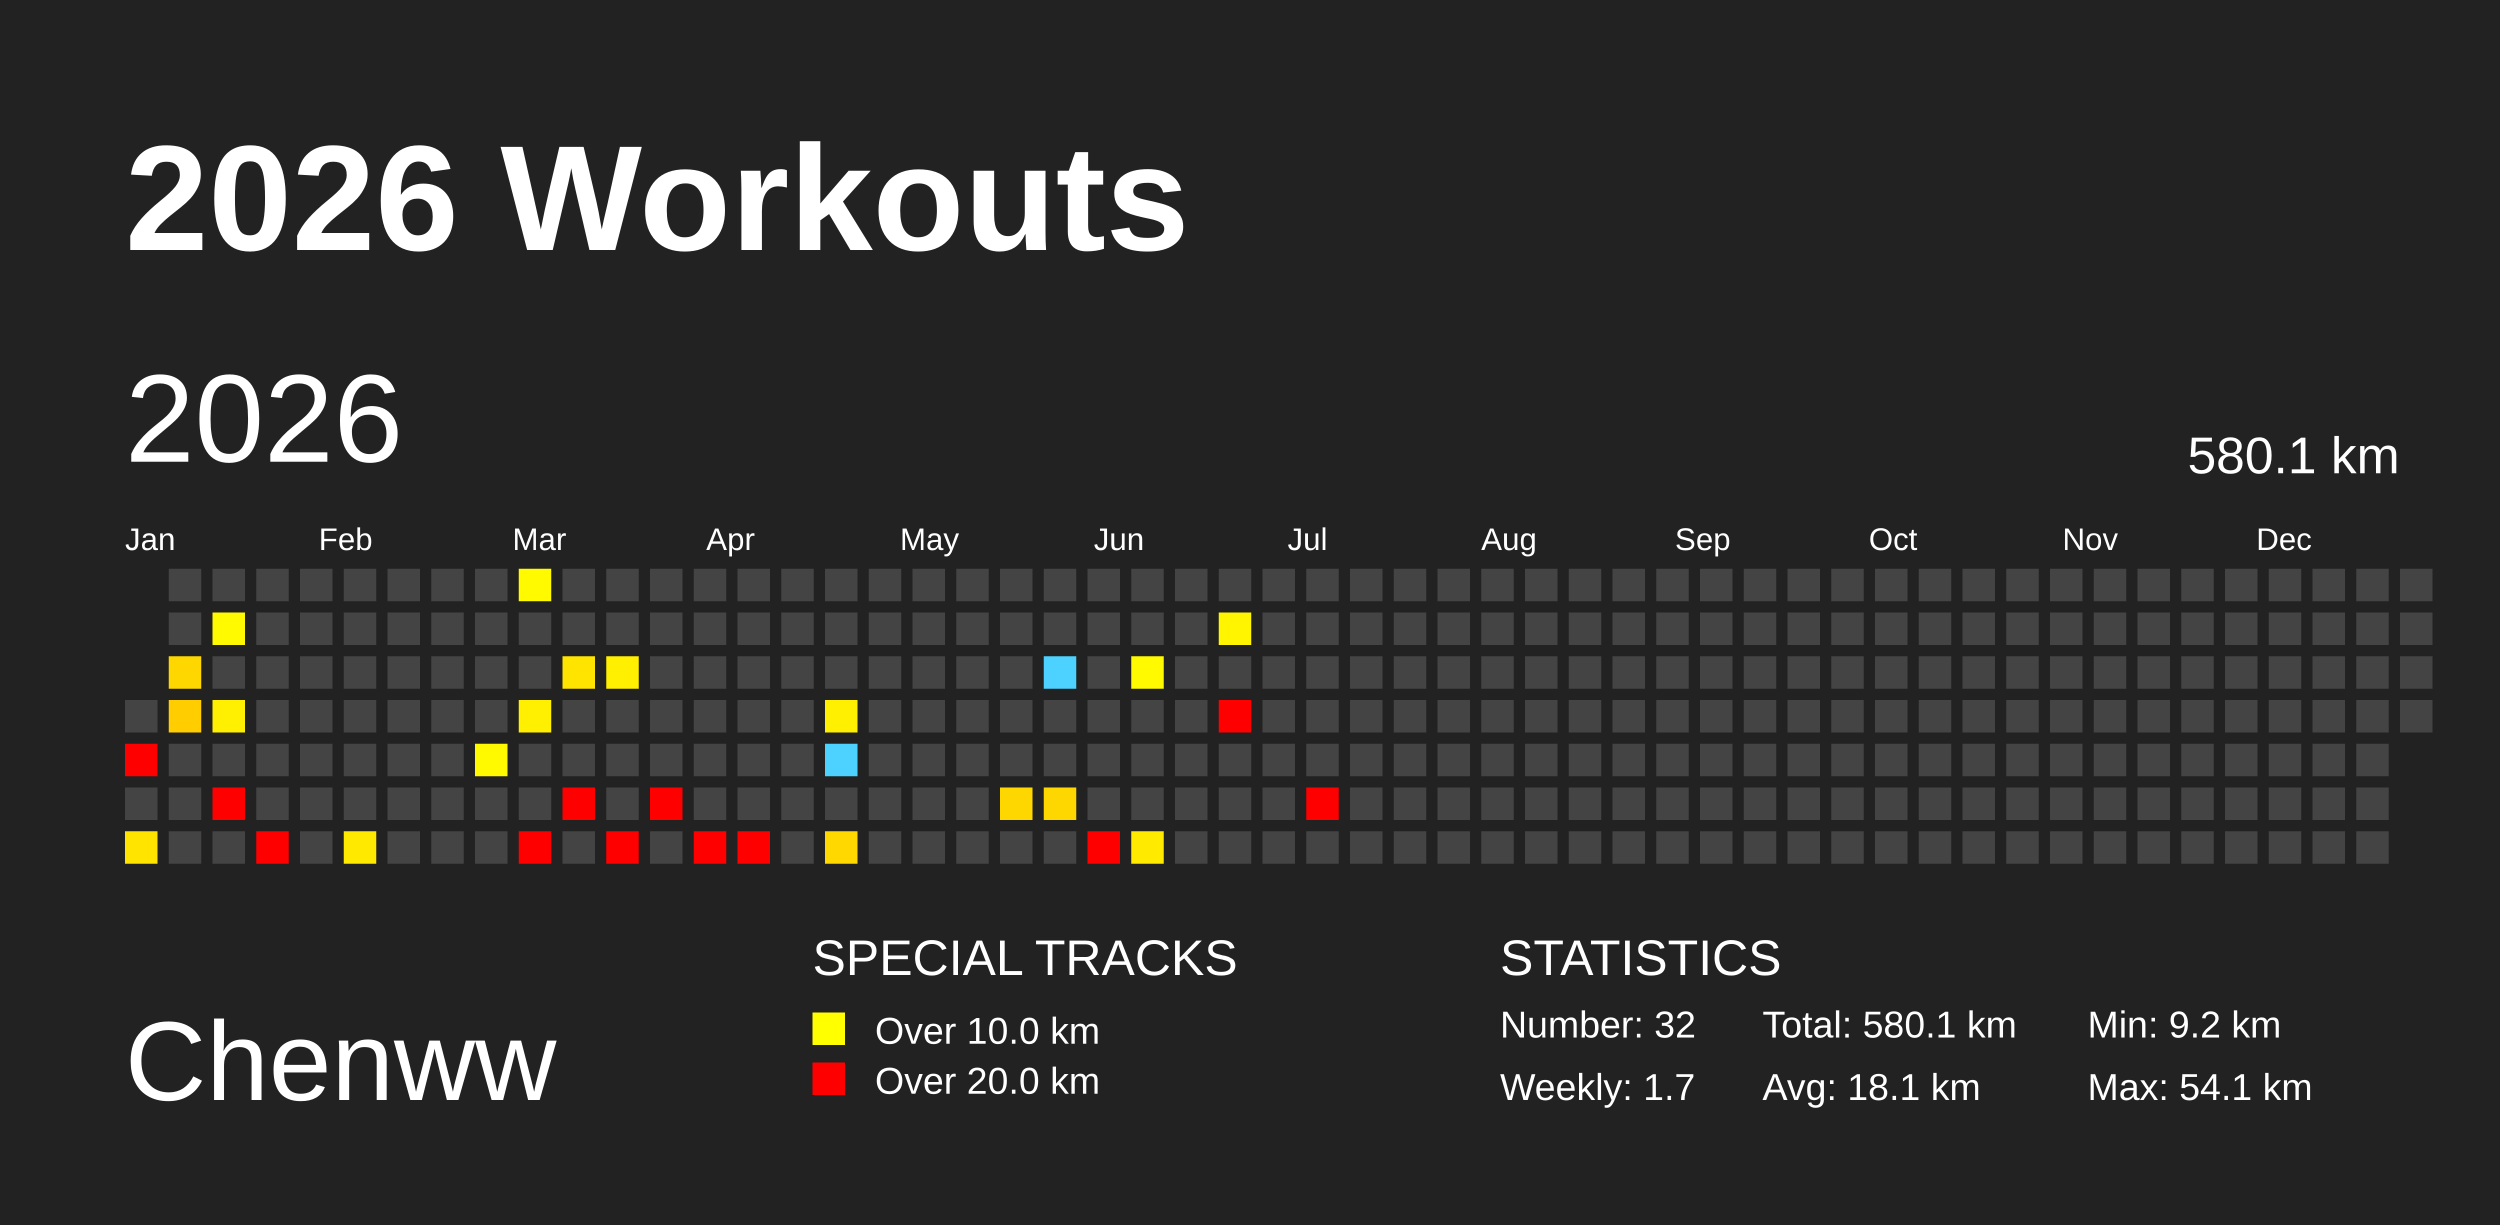
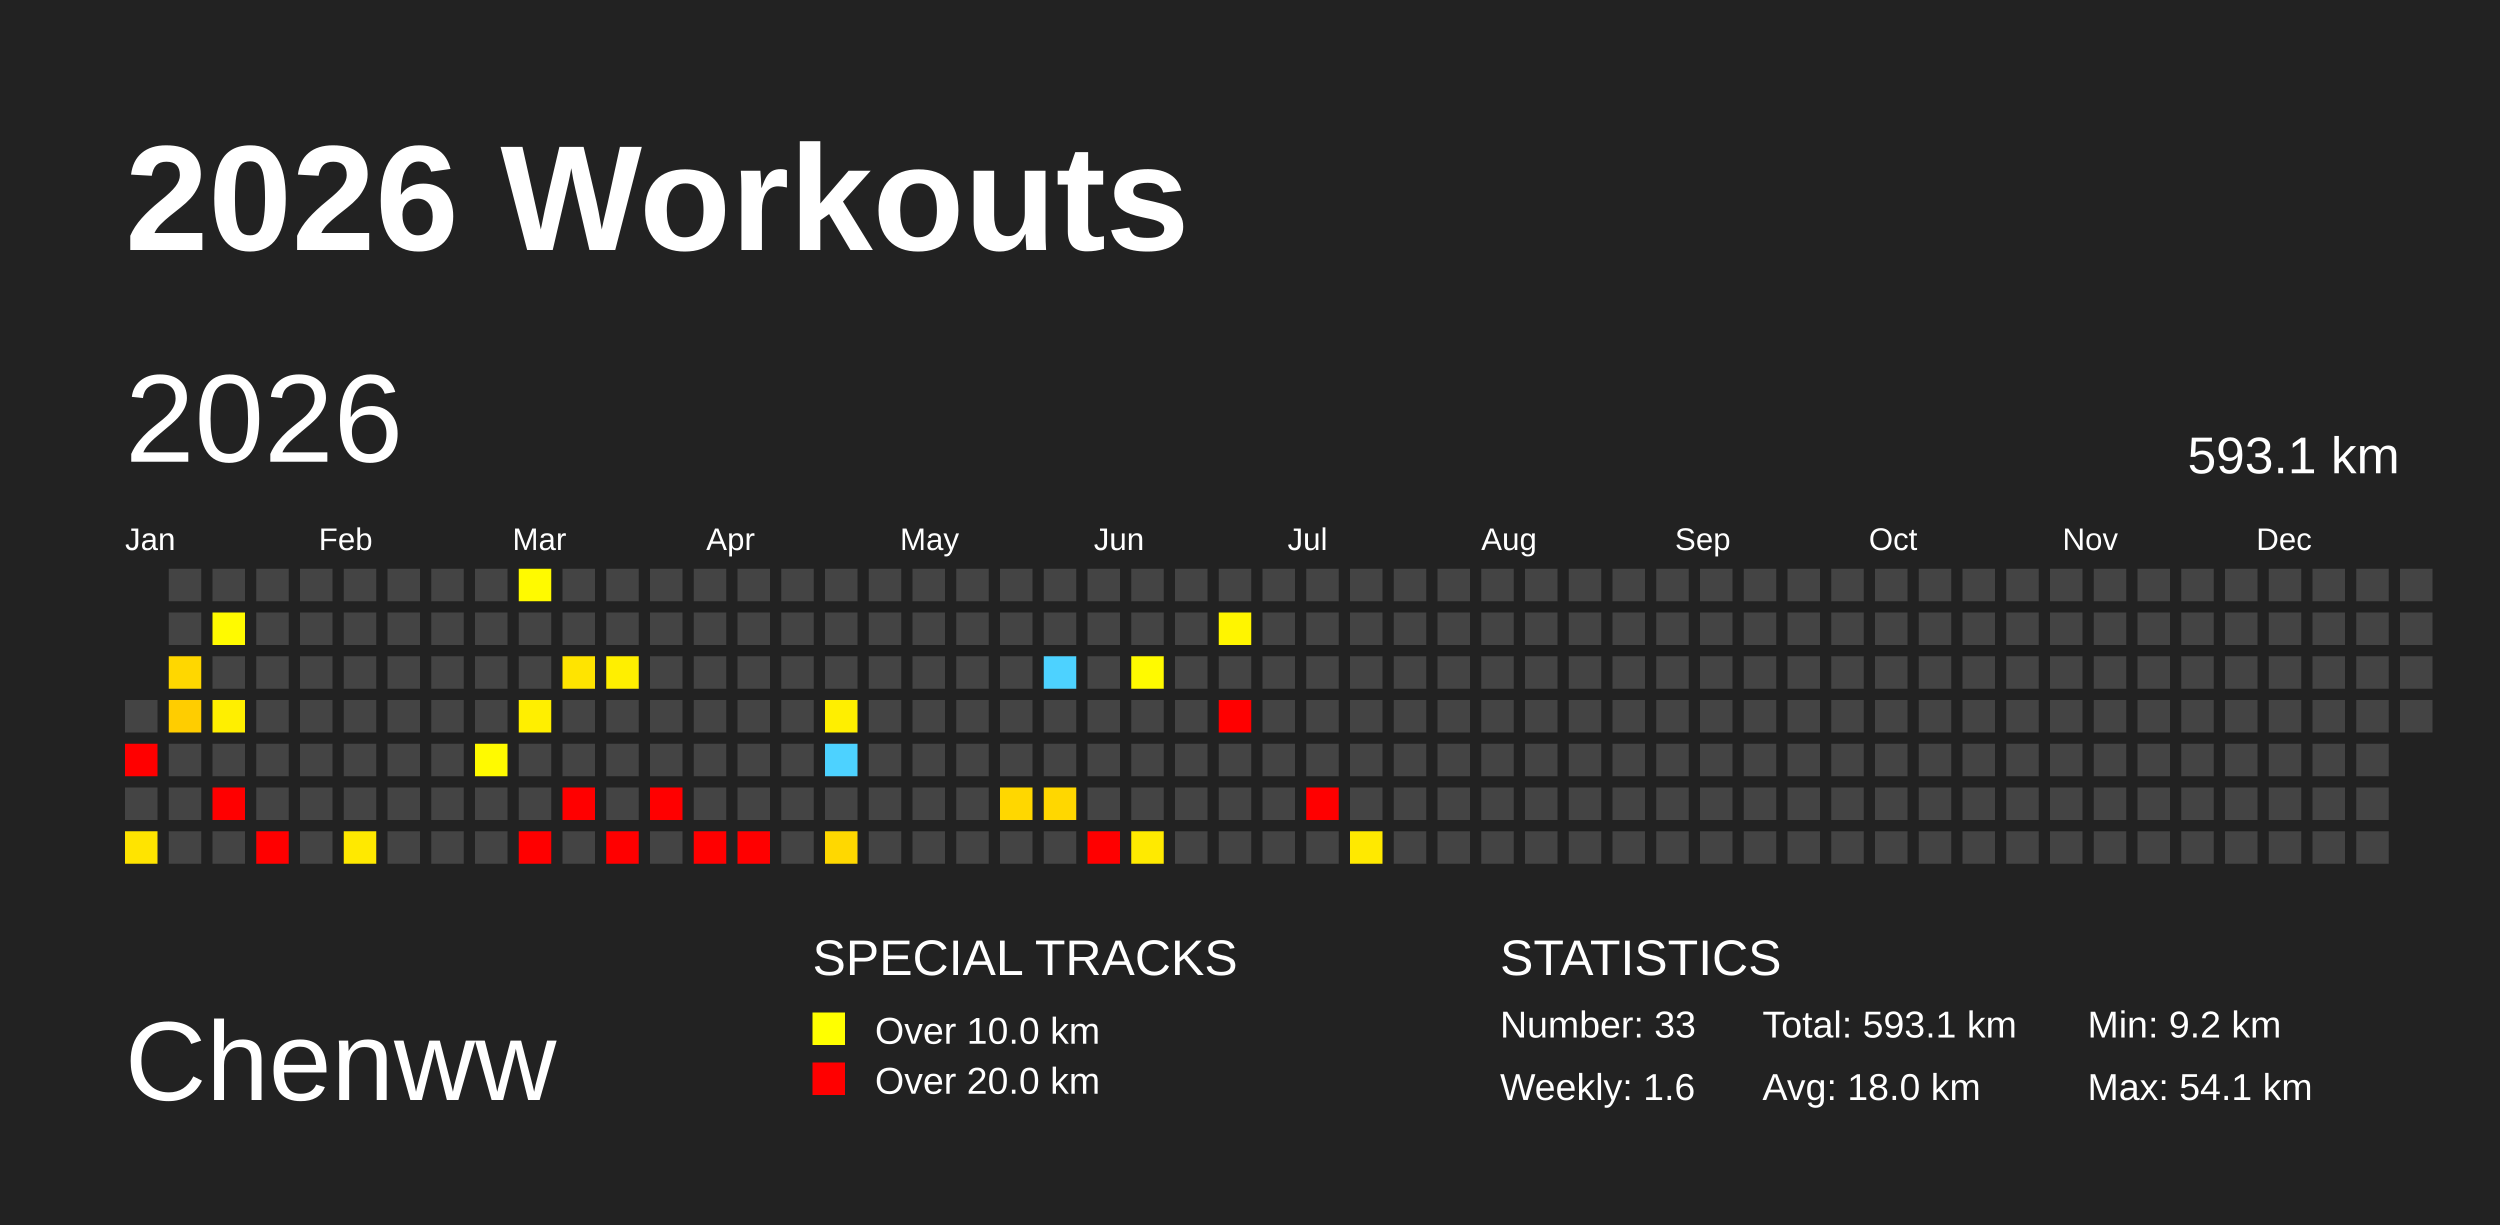
<svg xmlns="http://www.w3.org/2000/svg" baseProfile="full" height="98mm" version="1.1" viewBox="0,0,200,98" width="200mm">
  <defs />
  <rect fill="#222222" height="98" width="200" x="0" y="0" />
  <text fill="#FFFFFF" style="font-size:12px; font-family:Arial; font-weight:bold;" x="10" y="20">2026 Workouts</text>
  <text fill="#FFFFFF" style="font-size:9px; font-family:Arial" x="10" y="88">Chenww</text>
  <text fill="#FFFFFF" style="font-size:4px; font-family:Arial" x="65" y="78">SPECIAL TRACKS</text>
  <rect fill="yellow" height="2.6" width="2.6" x="65" y="81" />
  <text fill="#FFFFFF" style="font-size:3px; font-family:Arial" x="70" y="83.5">Over 10.0 km</text>
  <rect fill="red" height="2.6" width="2.6" x="65" y="85" />
  <text fill="#FFFFFF" style="font-size:3px; font-family:Arial" x="70" y="87.5">Over 20.0 km</text>
  <text fill="#FFFFFF" style="font-size:4px; font-family:Arial" x="120" y="78">STATISTICS</text>
-   <text fill="#FFFFFF" style="font-size:3px; font-family:Arial" x="120" y="83">Number: 32</text>
-   <text fill="#FFFFFF" style="font-size:3px; font-family:Arial" x="120" y="88">Weekly: 1.7</text>
-   <text fill="#FFFFFF" style="font-size:3px; font-family:Arial" x="141" y="83">Total: 580.1 km</text>
-   <text fill="#FFFFFF" style="font-size:3px; font-family:Arial" x="141" y="88">Avg: 18.1 km</text>
+   <text fill="#FFFFFF" style="font-size:3px; font-family:Arial" x="120" y="83">Number: 33</text>
+   <text fill="#FFFFFF" style="font-size:3px; font-family:Arial" x="120" y="88">Weekly: 1.6</text>
+   <text fill="#FFFFFF" style="font-size:3px; font-family:Arial" x="141" y="83">Total: 593.1 km</text>
+   <text fill="#FFFFFF" style="font-size:3px; font-family:Arial" x="141" y="88">Avg: 18.0 km</text>
  <text fill="#FFFFFF" style="font-size:3px; font-family:Arial" x="167" y="83">Min: 9.2 km</text>
  <text fill="#FFFFFF" style="font-size:3px; font-family:Arial" x="167" y="88">Max: 54.1 km</text>
  <text dominant-baseline="hanging" fill="#FFFFFF" style="font-size:10.0px; font-family:Arial;" x="10" y="30">2026</text>
-   <text dominant-baseline="hanging" fill="#FFFFFF" style="font-size:4.125px; font-family:Arial;" x="175" y="35">580.1 km</text>
+   <text dominant-baseline="hanging" fill="#FFFFFF" style="font-size:4.125px; font-family:Arial;" x="175" y="35">593.1 km</text>
  <text fill="#FFFFFF" style="font-size:2.5px; font-family:Arial" x="10.0" y="44">Jan</text>
  <text fill="#FFFFFF" style="font-size:2.5px; font-family:Arial" x="25.5" y="44">Feb</text>
  <text fill="#FFFFFF" style="font-size:2.5px; font-family:Arial" x="41.0" y="44">Mar</text>
  <text fill="#FFFFFF" style="font-size:2.5px; font-family:Arial" x="56.5" y="44">Apr</text>
  <text fill="#FFFFFF" style="font-size:2.5px; font-family:Arial" x="72.0" y="44">May</text>
  <text fill="#FFFFFF" style="font-size:2.5px; font-family:Arial" x="87.5" y="44">Jun</text>
  <text fill="#FFFFFF" style="font-size:2.5px; font-family:Arial" x="103.0" y="44">Jul</text>
  <text fill="#FFFFFF" style="font-size:2.5px; font-family:Arial" x="118.5" y="44">Aug</text>
  <text fill="#FFFFFF" style="font-size:2.5px; font-family:Arial" x="134.0" y="44">Sep</text>
  <text fill="#FFFFFF" style="font-size:2.5px; font-family:Arial" x="149.5" y="44">Oct</text>
  <text fill="#FFFFFF" style="font-size:2.5px; font-family:Arial" x="165.0" y="44">Nov</text>
  <text fill="#FFFFFF" style="font-size:2.5px; font-family:Arial" x="180.5" y="44">Dec</text>
  <rect fill="#444444" height="2.6" width="2.6" x="10.0" y="56.0" />
  <rect fill="red" height="2.6" width="2.6" x="10.0" y="59.5" />
  <rect fill="#444444" height="2.6" width="2.6" x="10.0" y="63.0" />
  <rect fill="#ffe400" height="2.6" width="2.6" x="10.0" y="66.5" />
  <rect fill="#444444" height="2.6" width="2.6" x="13.5" y="45.5" />
  <rect fill="#444444" height="2.6" width="2.6" x="13.5" y="49.0" />
  <rect fill="#ffd700" height="2.6" width="2.6" x="13.5" y="52.5" />
  <rect fill="#ffcd00" height="2.6" width="2.6" x="13.5" y="56.0" />
  <rect fill="#444444" height="2.6" width="2.6" x="13.5" y="59.5" />
  <rect fill="#444444" height="2.6" width="2.6" x="13.5" y="63.0" />
  <rect fill="#444444" height="2.6" width="2.6" x="13.5" y="66.5" />
  <rect fill="#444444" height="2.6" width="2.6" x="17.0" y="45.5" />
  <rect fill="#fffa00" height="2.6" width="2.6" x="17.0" y="49.0" />
  <rect fill="#444444" height="2.6" width="2.6" x="17.0" y="52.5" />
  <rect fill="#ffef00" height="2.6" width="2.6" x="17.0" y="56.0" />
  <rect fill="#444444" height="2.6" width="2.6" x="17.0" y="59.5" />
  <rect fill="red" height="2.6" width="2.6" x="17.0" y="63.0" />
  <rect fill="#444444" height="2.6" width="2.6" x="17.0" y="66.5" />
  <rect fill="#444444" height="2.6" width="2.6" x="20.5" y="45.5" />
  <rect fill="#444444" height="2.6" width="2.6" x="20.5" y="49.0" />
  <rect fill="#444444" height="2.6" width="2.6" x="20.5" y="52.5" />
  <rect fill="#444444" height="2.6" width="2.6" x="20.5" y="56.0" />
  <rect fill="#444444" height="2.6" width="2.6" x="20.5" y="59.5" />
  <rect fill="#444444" height="2.6" width="2.6" x="20.5" y="63.0" />
  <rect fill="red" height="2.6" width="2.6" x="20.5" y="66.5" />
  <rect fill="#444444" height="2.6" width="2.6" x="24.0" y="45.5" />
  <rect fill="#444444" height="2.6" width="2.6" x="24.0" y="49.0" />
  <rect fill="#444444" height="2.6" width="2.6" x="24.0" y="52.5" />
  <rect fill="#444444" height="2.6" width="2.6" x="24.0" y="56.0" />
  <rect fill="#444444" height="2.6" width="2.6" x="24.0" y="59.5" />
  <rect fill="#444444" height="2.6" width="2.6" x="24.0" y="63.0" />
  <rect fill="#444444" height="2.6" width="2.6" x="24.0" y="66.5" />
  <rect fill="#444444" height="2.6" width="2.6" x="27.5" y="45.5" />
  <rect fill="#444444" height="2.6" width="2.6" x="27.5" y="49.0" />
  <rect fill="#444444" height="2.6" width="2.6" x="27.5" y="52.5" />
  <rect fill="#444444" height="2.6" width="2.6" x="27.5" y="56.0" />
  <rect fill="#444444" height="2.6" width="2.6" x="27.5" y="59.5" />
  <rect fill="#444444" height="2.6" width="2.6" x="27.5" y="63.0" />
  <rect fill="#ffe900" height="2.6" width="2.6" x="27.5" y="66.5" />
  <rect fill="#444444" height="2.6" width="2.6" x="31.0" y="45.5" />
  <rect fill="#444444" height="2.6" width="2.6" x="31.0" y="49.0" />
  <rect fill="#444444" height="2.6" width="2.6" x="31.0" y="52.5" />
  <rect fill="#444444" height="2.6" width="2.6" x="31.0" y="56.0" />
  <rect fill="#444444" height="2.6" width="2.6" x="31.0" y="59.5" />
  <rect fill="#444444" height="2.6" width="2.6" x="31.0" y="63.0" />
  <rect fill="#444444" height="2.6" width="2.6" x="31.0" y="66.5" />
  <rect fill="#444444" height="2.6" width="2.6" x="34.5" y="45.5" />
  <rect fill="#444444" height="2.6" width="2.6" x="34.5" y="49.0" />
  <rect fill="#444444" height="2.6" width="2.6" x="34.5" y="52.5" />
  <rect fill="#444444" height="2.6" width="2.6" x="34.5" y="56.0" />
  <rect fill="#444444" height="2.6" width="2.6" x="34.5" y="59.5" />
  <rect fill="#444444" height="2.6" width="2.6" x="34.5" y="63.0" />
  <rect fill="#444444" height="2.6" width="2.6" x="34.5" y="66.5" />
  <rect fill="#444444" height="2.6" width="2.6" x="38.0" y="45.5" />
  <rect fill="#444444" height="2.6" width="2.6" x="38.0" y="49.0" />
  <rect fill="#444444" height="2.6" width="2.6" x="38.0" y="52.5" />
  <rect fill="#444444" height="2.6" width="2.6" x="38.0" y="56.0" />
  <rect fill="#fffa00" height="2.6" width="2.6" x="38.0" y="59.5" />
  <rect fill="#444444" height="2.6" width="2.6" x="38.0" y="63.0" />
  <rect fill="#444444" height="2.6" width="2.6" x="38.0" y="66.5" />
  <rect fill="#fffa00" height="2.6" width="2.6" x="41.5" y="45.5" />
  <rect fill="#444444" height="2.6" width="2.6" x="41.5" y="49.0" />
  <rect fill="#444444" height="2.6" width="2.6" x="41.5" y="52.5" />
  <rect fill="#ffef00" height="2.6" width="2.6" x="41.5" y="56.0" />
  <rect fill="#444444" height="2.6" width="2.6" x="41.5" y="59.5" />
  <rect fill="#444444" height="2.6" width="2.6" x="41.5" y="63.0" />
  <rect fill="red" height="2.6" width="2.6" x="41.5" y="66.5" />
  <rect fill="#444444" height="2.6" width="2.6" x="45.0" y="45.5" />
  <rect fill="#444444" height="2.6" width="2.6" x="45.0" y="49.0" />
  <rect fill="#ffe400" height="2.6" width="2.6" x="45.0" y="52.5" />
  <rect fill="#444444" height="2.6" width="2.6" x="45.0" y="56.0" />
  <rect fill="#444444" height="2.6" width="2.6" x="45.0" y="59.5" />
  <rect fill="red" height="2.6" width="2.6" x="45.0" y="63.0" />
  <rect fill="#444444" height="2.6" width="2.6" x="45.0" y="66.5" />
  <rect fill="#444444" height="2.6" width="2.6" x="48.5" y="45.5" />
  <rect fill="#444444" height="2.6" width="2.6" x="48.5" y="49.0" />
  <rect fill="#ffef00" height="2.6" width="2.6" x="48.5" y="52.5" />
  <rect fill="#444444" height="2.6" width="2.6" x="48.5" y="56.0" />
  <rect fill="#444444" height="2.6" width="2.6" x="48.5" y="59.5" />
  <rect fill="#444444" height="2.6" width="2.6" x="48.5" y="63.0" />
  <rect fill="red" height="2.6" width="2.6" x="48.5" y="66.5" />
  <rect fill="#444444" height="2.6" width="2.6" x="52.0" y="45.5" />
  <rect fill="#444444" height="2.6" width="2.6" x="52.0" y="49.0" />
  <rect fill="#444444" height="2.6" width="2.6" x="52.0" y="52.5" />
  <rect fill="#444444" height="2.6" width="2.6" x="52.0" y="56.0" />
  <rect fill="#444444" height="2.6" width="2.6" x="52.0" y="59.5" />
  <rect fill="red" height="2.6" width="2.6" x="52.0" y="63.0" />
  <rect fill="#444444" height="2.6" width="2.6" x="52.0" y="66.5" />
  <rect fill="#444444" height="2.6" width="2.6" x="55.5" y="45.5" />
  <rect fill="#444444" height="2.6" width="2.6" x="55.5" y="49.0" />
  <rect fill="#444444" height="2.6" width="2.6" x="55.5" y="52.5" />
  <rect fill="#444444" height="2.6" width="2.6" x="55.5" y="56.0" />
  <rect fill="#444444" height="2.6" width="2.6" x="55.5" y="59.5" />
  <rect fill="#444444" height="2.6" width="2.6" x="55.5" y="63.0" />
  <rect fill="red" height="2.6" width="2.6" x="55.5" y="66.5" />
  <rect fill="#444444" height="2.6" width="2.6" x="59.0" y="45.5" />
  <rect fill="#444444" height="2.6" width="2.6" x="59.0" y="49.0" />
  <rect fill="#444444" height="2.6" width="2.6" x="59.0" y="52.5" />
  <rect fill="#444444" height="2.6" width="2.6" x="59.0" y="56.0" />
  <rect fill="#444444" height="2.6" width="2.6" x="59.0" y="59.5" />
  <rect fill="#444444" height="2.6" width="2.6" x="59.0" y="63.0" />
  <rect fill="red" height="2.6" width="2.6" x="59.0" y="66.5" />
  <rect fill="#444444" height="2.6" width="2.6" x="62.5" y="45.5" />
  <rect fill="#444444" height="2.6" width="2.6" x="62.5" y="49.0" />
  <rect fill="#444444" height="2.6" width="2.6" x="62.5" y="52.5" />
  <rect fill="#444444" height="2.6" width="2.6" x="62.5" y="56.0" />
  <rect fill="#444444" height="2.6" width="2.6" x="62.5" y="59.5" />
  <rect fill="#444444" height="2.6" width="2.6" x="62.5" y="63.0" />
  <rect fill="#444444" height="2.6" width="2.6" x="62.5" y="66.5" />
  <rect fill="#444444" height="2.6" width="2.6" x="66.0" y="45.5" />
  <rect fill="#444444" height="2.6" width="2.6" x="66.0" y="49.0" />
  <rect fill="#444444" height="2.6" width="2.6" x="66.0" y="52.5" />
  <rect fill="#ffef00" height="2.6" width="2.6" x="66.0" y="56.0" />
  <rect fill="#4dd2ff" height="2.6" width="2.6" x="66.0" y="59.5" />
  <rect fill="#444444" height="2.6" width="2.6" x="66.0" y="63.0" />
  <rect fill="#ffd800" height="2.6" width="2.6" x="66.0" y="66.5" />
  <rect fill="#444444" height="2.6" width="2.6" x="69.5" y="45.5" />
  <rect fill="#444444" height="2.6" width="2.6" x="69.5" y="49.0" />
  <rect fill="#444444" height="2.6" width="2.6" x="69.5" y="52.5" />
  <rect fill="#444444" height="2.6" width="2.6" x="69.5" y="56.0" />
  <rect fill="#444444" height="2.6" width="2.6" x="69.5" y="59.5" />
  <rect fill="#444444" height="2.6" width="2.6" x="69.5" y="63.0" />
  <rect fill="#444444" height="2.6" width="2.6" x="69.5" y="66.5" />
  <rect fill="#444444" height="2.6" width="2.6" x="73.0" y="45.5" />
  <rect fill="#444444" height="2.6" width="2.6" x="73.0" y="49.0" />
  <rect fill="#444444" height="2.6" width="2.6" x="73.0" y="52.5" />
  <rect fill="#444444" height="2.6" width="2.6" x="73.0" y="56.0" />
  <rect fill="#444444" height="2.6" width="2.6" x="73.0" y="59.5" />
  <rect fill="#444444" height="2.6" width="2.6" x="73.0" y="63.0" />
  <rect fill="#444444" height="2.6" width="2.6" x="73.0" y="66.5" />
  <rect fill="#444444" height="2.6" width="2.6" x="76.5" y="45.5" />
  <rect fill="#444444" height="2.6" width="2.6" x="76.5" y="49.0" />
  <rect fill="#444444" height="2.6" width="2.6" x="76.5" y="52.5" />
  <rect fill="#444444" height="2.6" width="2.6" x="76.5" y="56.0" />
  <rect fill="#444444" height="2.6" width="2.6" x="76.5" y="59.5" />
  <rect fill="#444444" height="2.6" width="2.6" x="76.5" y="63.0" />
  <rect fill="#444444" height="2.6" width="2.6" x="76.5" y="66.5" />
  <rect fill="#444444" height="2.6" width="2.6" x="80.0" y="45.5" />
  <rect fill="#444444" height="2.6" width="2.6" x="80.0" y="49.0" />
  <rect fill="#444444" height="2.6" width="2.6" x="80.0" y="52.5" />
  <rect fill="#444444" height="2.6" width="2.6" x="80.0" y="56.0" />
  <rect fill="#444444" height="2.6" width="2.6" x="80.0" y="59.5" />
  <rect fill="#ffd700" height="2.6" width="2.6" x="80.0" y="63.0" />
  <rect fill="#444444" height="2.6" width="2.6" x="80.0" y="66.5" />
  <rect fill="#444444" height="2.6" width="2.6" x="83.5" y="45.5" />
  <rect fill="#444444" height="2.6" width="2.6" x="83.5" y="49.0" />
  <rect fill="#4dd2ff" height="2.6" width="2.6" x="83.5" y="52.5" />
  <rect fill="#444444" height="2.6" width="2.6" x="83.5" y="56.0" />
  <rect fill="#444444" height="2.6" width="2.6" x="83.5" y="59.5" />
  <rect fill="#ffd700" height="2.6" width="2.6" x="83.5" y="63.0" />
  <rect fill="#444444" height="2.6" width="2.6" x="83.5" y="66.5" />
  <rect fill="#444444" height="2.6" width="2.6" x="87.0" y="45.5" />
  <rect fill="#444444" height="2.6" width="2.6" x="87.0" y="49.0" />
  <rect fill="#444444" height="2.6" width="2.6" x="87.0" y="52.5" />
  <rect fill="#444444" height="2.6" width="2.6" x="87.0" y="56.0" />
  <rect fill="#444444" height="2.6" width="2.6" x="87.0" y="59.5" />
  <rect fill="#444444" height="2.6" width="2.6" x="87.0" y="63.0" />
  <rect fill="red" height="2.6" width="2.6" x="87.0" y="66.5" />
  <rect fill="#444444" height="2.6" width="2.6" x="90.5" y="45.5" />
  <rect fill="#444444" height="2.6" width="2.6" x="90.5" y="49.0" />
  <rect fill="#fffa00" height="2.6" width="2.6" x="90.5" y="52.5" />
  <rect fill="#444444" height="2.6" width="2.6" x="90.5" y="56.0" />
  <rect fill="#444444" height="2.6" width="2.6" x="90.5" y="59.5" />
  <rect fill="#444444" height="2.6" width="2.6" x="90.5" y="63.0" />
  <rect fill="#ffea00" height="2.6" width="2.6" x="90.5" y="66.5" />
  <rect fill="#444444" height="2.6" width="2.6" x="94.0" y="45.5" />
  <rect fill="#444444" height="2.6" width="2.6" x="94.0" y="49.0" />
  <rect fill="#444444" height="2.6" width="2.6" x="94.0" y="52.5" />
  <rect fill="#444444" height="2.6" width="2.6" x="94.0" y="56.0" />
  <rect fill="#444444" height="2.6" width="2.6" x="94.0" y="59.5" />
  <rect fill="#444444" height="2.6" width="2.6" x="94.0" y="63.0" />
  <rect fill="#444444" height="2.6" width="2.6" x="94.0" y="66.5" />
  <rect fill="#444444" height="2.6" width="2.6" x="97.5" y="45.5" />
  <rect fill="#fff500" height="2.6" width="2.6" x="97.5" y="49.0" />
  <rect fill="#444444" height="2.6" width="2.6" x="97.5" y="52.5" />
  <rect fill="red" height="2.6" width="2.6" x="97.5" y="56.0" />
  <rect fill="#444444" height="2.6" width="2.6" x="97.5" y="59.5" />
  <rect fill="#444444" height="2.6" width="2.6" x="97.5" y="63.0" />
  <rect fill="#444444" height="2.6" width="2.6" x="97.5" y="66.5" />
  <rect fill="#444444" height="2.6" width="2.6" x="101.0" y="45.5" />
  <rect fill="#444444" height="2.6" width="2.6" x="101.0" y="49.0" />
  <rect fill="#444444" height="2.6" width="2.6" x="101.0" y="52.5" />
  <rect fill="#444444" height="2.6" width="2.6" x="101.0" y="56.0" />
  <rect fill="#444444" height="2.6" width="2.6" x="101.0" y="59.5" />
  <rect fill="#444444" height="2.6" width="2.6" x="101.0" y="63.0" />
  <rect fill="#444444" height="2.6" width="2.6" x="101.0" y="66.5" />
  <rect fill="#444444" height="2.6" width="2.6" x="104.5" y="45.5" />
  <rect fill="#444444" height="2.6" width="2.6" x="104.5" y="49.0" />
  <rect fill="#444444" height="2.6" width="2.6" x="104.5" y="52.5" />
  <rect fill="#444444" height="2.6" width="2.6" x="104.5" y="56.0" />
  <rect fill="#444444" height="2.6" width="2.6" x="104.5" y="59.5" />
  <rect fill="red" height="2.6" width="2.6" x="104.5" y="63.0" />
  <rect fill="#444444" height="2.6" width="2.6" x="104.5" y="66.5" />
  <rect fill="#444444" height="2.6" width="2.6" x="108.0" y="45.5" />
  <rect fill="#444444" height="2.6" width="2.6" x="108.0" y="49.0" />
  <rect fill="#444444" height="2.6" width="2.6" x="108.0" y="52.5" />
  <rect fill="#444444" height="2.6" width="2.6" x="108.0" y="56.0" />
  <rect fill="#444444" height="2.6" width="2.6" x="108.0" y="59.5" />
  <rect fill="#444444" height="2.6" width="2.6" x="108.0" y="63.0" />
-   <rect fill="#444444" height="2.6" width="2.6" x="108.0" y="66.5" />
+   <rect fill="#ffe900" height="2.6" width="2.6" x="108.0" y="66.5" />
  <rect fill="#444444" height="2.6" width="2.6" x="111.5" y="45.5" />
  <rect fill="#444444" height="2.6" width="2.6" x="111.5" y="49.0" />
  <rect fill="#444444" height="2.6" width="2.6" x="111.5" y="52.5" />
  <rect fill="#444444" height="2.6" width="2.6" x="111.5" y="56.0" />
  <rect fill="#444444" height="2.6" width="2.6" x="111.5" y="59.5" />
  <rect fill="#444444" height="2.6" width="2.6" x="111.5" y="63.0" />
  <rect fill="#444444" height="2.6" width="2.6" x="111.5" y="66.5" />
  <rect fill="#444444" height="2.6" width="2.6" x="115.0" y="45.5" />
  <rect fill="#444444" height="2.6" width="2.6" x="115.0" y="49.0" />
  <rect fill="#444444" height="2.6" width="2.6" x="115.0" y="52.5" />
  <rect fill="#444444" height="2.6" width="2.6" x="115.0" y="56.0" />
  <rect fill="#444444" height="2.6" width="2.6" x="115.0" y="59.5" />
  <rect fill="#444444" height="2.6" width="2.6" x="115.0" y="63.0" />
  <rect fill="#444444" height="2.6" width="2.6" x="115.0" y="66.5" />
  <rect fill="#444444" height="2.6" width="2.6" x="118.5" y="45.5" />
  <rect fill="#444444" height="2.6" width="2.6" x="118.5" y="49.0" />
  <rect fill="#444444" height="2.6" width="2.6" x="118.5" y="52.5" />
  <rect fill="#444444" height="2.6" width="2.6" x="118.5" y="56.0" />
  <rect fill="#444444" height="2.6" width="2.6" x="118.5" y="59.5" />
  <rect fill="#444444" height="2.6" width="2.6" x="118.5" y="63.0" />
  <rect fill="#444444" height="2.6" width="2.6" x="118.5" y="66.5" />
  <rect fill="#444444" height="2.6" width="2.6" x="122.0" y="45.5" />
  <rect fill="#444444" height="2.6" width="2.6" x="122.0" y="49.0" />
  <rect fill="#444444" height="2.6" width="2.6" x="122.0" y="52.5" />
  <rect fill="#444444" height="2.6" width="2.6" x="122.0" y="56.0" />
  <rect fill="#444444" height="2.6" width="2.6" x="122.0" y="59.5" />
  <rect fill="#444444" height="2.6" width="2.6" x="122.0" y="63.0" />
  <rect fill="#444444" height="2.6" width="2.6" x="122.0" y="66.5" />
  <rect fill="#444444" height="2.6" width="2.6" x="125.5" y="45.5" />
  <rect fill="#444444" height="2.6" width="2.6" x="125.5" y="49.0" />
  <rect fill="#444444" height="2.6" width="2.6" x="125.5" y="52.5" />
  <rect fill="#444444" height="2.6" width="2.6" x="125.5" y="56.0" />
  <rect fill="#444444" height="2.6" width="2.6" x="125.5" y="59.5" />
  <rect fill="#444444" height="2.6" width="2.6" x="125.5" y="63.0" />
  <rect fill="#444444" height="2.6" width="2.6" x="125.5" y="66.5" />
  <rect fill="#444444" height="2.6" width="2.6" x="129.0" y="45.5" />
  <rect fill="#444444" height="2.6" width="2.6" x="129.0" y="49.0" />
  <rect fill="#444444" height="2.6" width="2.6" x="129.0" y="52.5" />
  <rect fill="#444444" height="2.6" width="2.6" x="129.0" y="56.0" />
  <rect fill="#444444" height="2.6" width="2.6" x="129.0" y="59.5" />
  <rect fill="#444444" height="2.6" width="2.6" x="129.0" y="63.0" />
  <rect fill="#444444" height="2.6" width="2.6" x="129.0" y="66.5" />
  <rect fill="#444444" height="2.6" width="2.6" x="132.5" y="45.5" />
  <rect fill="#444444" height="2.6" width="2.6" x="132.5" y="49.0" />
  <rect fill="#444444" height="2.6" width="2.6" x="132.5" y="52.5" />
  <rect fill="#444444" height="2.6" width="2.6" x="132.5" y="56.0" />
  <rect fill="#444444" height="2.6" width="2.6" x="132.5" y="59.5" />
  <rect fill="#444444" height="2.6" width="2.6" x="132.5" y="63.0" />
  <rect fill="#444444" height="2.6" width="2.6" x="132.5" y="66.5" />
  <rect fill="#444444" height="2.6" width="2.6" x="136.0" y="45.5" />
  <rect fill="#444444" height="2.6" width="2.6" x="136.0" y="49.0" />
  <rect fill="#444444" height="2.6" width="2.6" x="136.0" y="52.5" />
  <rect fill="#444444" height="2.6" width="2.6" x="136.0" y="56.0" />
  <rect fill="#444444" height="2.6" width="2.6" x="136.0" y="59.5" />
  <rect fill="#444444" height="2.6" width="2.6" x="136.0" y="63.0" />
  <rect fill="#444444" height="2.6" width="2.6" x="136.0" y="66.5" />
  <rect fill="#444444" height="2.6" width="2.6" x="139.5" y="45.5" />
  <rect fill="#444444" height="2.6" width="2.6" x="139.5" y="49.0" />
  <rect fill="#444444" height="2.6" width="2.6" x="139.5" y="52.5" />
  <rect fill="#444444" height="2.6" width="2.6" x="139.5" y="56.0" />
  <rect fill="#444444" height="2.6" width="2.6" x="139.5" y="59.5" />
  <rect fill="#444444" height="2.6" width="2.6" x="139.5" y="63.0" />
  <rect fill="#444444" height="2.6" width="2.6" x="139.5" y="66.5" />
  <rect fill="#444444" height="2.6" width="2.6" x="143.0" y="45.5" />
  <rect fill="#444444" height="2.6" width="2.6" x="143.0" y="49.0" />
  <rect fill="#444444" height="2.6" width="2.6" x="143.0" y="52.5" />
  <rect fill="#444444" height="2.6" width="2.6" x="143.0" y="56.0" />
  <rect fill="#444444" height="2.6" width="2.6" x="143.0" y="59.5" />
  <rect fill="#444444" height="2.6" width="2.6" x="143.0" y="63.0" />
  <rect fill="#444444" height="2.6" width="2.6" x="143.0" y="66.5" />
  <rect fill="#444444" height="2.6" width="2.6" x="146.5" y="45.5" />
  <rect fill="#444444" height="2.6" width="2.6" x="146.5" y="49.0" />
  <rect fill="#444444" height="2.6" width="2.6" x="146.5" y="52.5" />
  <rect fill="#444444" height="2.6" width="2.6" x="146.5" y="56.0" />
  <rect fill="#444444" height="2.6" width="2.6" x="146.5" y="59.5" />
  <rect fill="#444444" height="2.6" width="2.6" x="146.5" y="63.0" />
  <rect fill="#444444" height="2.6" width="2.6" x="146.5" y="66.5" />
  <rect fill="#444444" height="2.6" width="2.6" x="150.0" y="45.5" />
  <rect fill="#444444" height="2.6" width="2.6" x="150.0" y="49.0" />
  <rect fill="#444444" height="2.6" width="2.6" x="150.0" y="52.5" />
  <rect fill="#444444" height="2.6" width="2.6" x="150.0" y="56.0" />
  <rect fill="#444444" height="2.6" width="2.6" x="150.0" y="59.5" />
  <rect fill="#444444" height="2.6" width="2.6" x="150.0" y="63.0" />
  <rect fill="#444444" height="2.6" width="2.6" x="150.0" y="66.5" />
  <rect fill="#444444" height="2.6" width="2.6" x="153.5" y="45.5" />
  <rect fill="#444444" height="2.6" width="2.6" x="153.5" y="49.0" />
  <rect fill="#444444" height="2.6" width="2.6" x="153.5" y="52.5" />
  <rect fill="#444444" height="2.6" width="2.6" x="153.5" y="56.0" />
  <rect fill="#444444" height="2.6" width="2.6" x="153.5" y="59.5" />
  <rect fill="#444444" height="2.6" width="2.6" x="153.5" y="63.0" />
  <rect fill="#444444" height="2.6" width="2.6" x="153.5" y="66.5" />
  <rect fill="#444444" height="2.6" width="2.6" x="157.0" y="45.5" />
  <rect fill="#444444" height="2.6" width="2.6" x="157.0" y="49.0" />
  <rect fill="#444444" height="2.6" width="2.6" x="157.0" y="52.5" />
  <rect fill="#444444" height="2.6" width="2.6" x="157.0" y="56.0" />
  <rect fill="#444444" height="2.6" width="2.6" x="157.0" y="59.5" />
  <rect fill="#444444" height="2.6" width="2.6" x="157.0" y="63.0" />
  <rect fill="#444444" height="2.6" width="2.6" x="157.0" y="66.5" />
  <rect fill="#444444" height="2.6" width="2.6" x="160.5" y="45.5" />
  <rect fill="#444444" height="2.6" width="2.6" x="160.5" y="49.0" />
  <rect fill="#444444" height="2.6" width="2.6" x="160.5" y="52.5" />
  <rect fill="#444444" height="2.6" width="2.6" x="160.5" y="56.0" />
  <rect fill="#444444" height="2.6" width="2.6" x="160.5" y="59.5" />
  <rect fill="#444444" height="2.6" width="2.6" x="160.5" y="63.0" />
  <rect fill="#444444" height="2.6" width="2.6" x="160.5" y="66.5" />
  <rect fill="#444444" height="2.6" width="2.6" x="164.0" y="45.5" />
  <rect fill="#444444" height="2.6" width="2.6" x="164.0" y="49.0" />
  <rect fill="#444444" height="2.6" width="2.6" x="164.0" y="52.5" />
  <rect fill="#444444" height="2.6" width="2.6" x="164.0" y="56.0" />
  <rect fill="#444444" height="2.6" width="2.6" x="164.0" y="59.5" />
  <rect fill="#444444" height="2.6" width="2.6" x="164.0" y="63.0" />
  <rect fill="#444444" height="2.6" width="2.6" x="164.0" y="66.5" />
  <rect fill="#444444" height="2.6" width="2.6" x="167.5" y="45.5" />
  <rect fill="#444444" height="2.6" width="2.6" x="167.5" y="49.0" />
  <rect fill="#444444" height="2.6" width="2.6" x="167.5" y="52.5" />
  <rect fill="#444444" height="2.6" width="2.6" x="167.5" y="56.0" />
  <rect fill="#444444" height="2.6" width="2.6" x="167.5" y="59.5" />
  <rect fill="#444444" height="2.6" width="2.6" x="167.5" y="63.0" />
  <rect fill="#444444" height="2.6" width="2.6" x="167.5" y="66.5" />
  <rect fill="#444444" height="2.6" width="2.6" x="171.0" y="45.5" />
  <rect fill="#444444" height="2.6" width="2.6" x="171.0" y="49.0" />
  <rect fill="#444444" height="2.6" width="2.6" x="171.0" y="52.5" />
  <rect fill="#444444" height="2.6" width="2.6" x="171.0" y="56.0" />
  <rect fill="#444444" height="2.6" width="2.6" x="171.0" y="59.5" />
  <rect fill="#444444" height="2.6" width="2.6" x="171.0" y="63.0" />
  <rect fill="#444444" height="2.6" width="2.6" x="171.0" y="66.5" />
  <rect fill="#444444" height="2.6" width="2.6" x="174.5" y="45.5" />
  <rect fill="#444444" height="2.6" width="2.6" x="174.5" y="49.0" />
  <rect fill="#444444" height="2.6" width="2.6" x="174.5" y="52.5" />
  <rect fill="#444444" height="2.6" width="2.6" x="174.5" y="56.0" />
  <rect fill="#444444" height="2.6" width="2.6" x="174.5" y="59.5" />
  <rect fill="#444444" height="2.6" width="2.6" x="174.5" y="63.0" />
  <rect fill="#444444" height="2.6" width="2.6" x="174.5" y="66.5" />
  <rect fill="#444444" height="2.6" width="2.6" x="178.0" y="45.5" />
  <rect fill="#444444" height="2.6" width="2.6" x="178.0" y="49.0" />
  <rect fill="#444444" height="2.6" width="2.6" x="178.0" y="52.5" />
  <rect fill="#444444" height="2.6" width="2.6" x="178.0" y="56.0" />
  <rect fill="#444444" height="2.6" width="2.6" x="178.0" y="59.5" />
  <rect fill="#444444" height="2.6" width="2.6" x="178.0" y="63.0" />
  <rect fill="#444444" height="2.6" width="2.6" x="178.0" y="66.5" />
  <rect fill="#444444" height="2.6" width="2.6" x="181.5" y="45.5" />
  <rect fill="#444444" height="2.6" width="2.6" x="181.5" y="49.0" />
  <rect fill="#444444" height="2.6" width="2.6" x="181.5" y="52.5" />
  <rect fill="#444444" height="2.6" width="2.6" x="181.5" y="56.0" />
  <rect fill="#444444" height="2.6" width="2.6" x="181.5" y="59.5" />
  <rect fill="#444444" height="2.6" width="2.6" x="181.5" y="63.0" />
  <rect fill="#444444" height="2.6" width="2.6" x="181.5" y="66.5" />
  <rect fill="#444444" height="2.6" width="2.6" x="185.0" y="45.5" />
  <rect fill="#444444" height="2.6" width="2.6" x="185.0" y="49.0" />
  <rect fill="#444444" height="2.6" width="2.6" x="185.0" y="52.5" />
  <rect fill="#444444" height="2.6" width="2.6" x="185.0" y="56.0" />
  <rect fill="#444444" height="2.6" width="2.6" x="185.0" y="59.5" />
  <rect fill="#444444" height="2.6" width="2.6" x="185.0" y="63.0" />
  <rect fill="#444444" height="2.6" width="2.6" x="185.0" y="66.5" />
  <rect fill="#444444" height="2.6" width="2.6" x="188.5" y="45.5" />
  <rect fill="#444444" height="2.6" width="2.6" x="188.5" y="49.0" />
  <rect fill="#444444" height="2.6" width="2.6" x="188.5" y="52.5" />
  <rect fill="#444444" height="2.6" width="2.6" x="188.5" y="56.0" />
  <rect fill="#444444" height="2.6" width="2.6" x="188.5" y="59.5" />
  <rect fill="#444444" height="2.6" width="2.6" x="188.5" y="63.0" />
  <rect fill="#444444" height="2.6" width="2.6" x="188.5" y="66.5" />
  <rect fill="#444444" height="2.6" width="2.6" x="192.0" y="45.5" />
  <rect fill="#444444" height="2.6" width="2.6" x="192.0" y="49.0" />
  <rect fill="#444444" height="2.6" width="2.6" x="192.0" y="52.5" />
  <rect fill="#444444" height="2.6" width="2.6" x="192.0" y="56.0" />
</svg>
